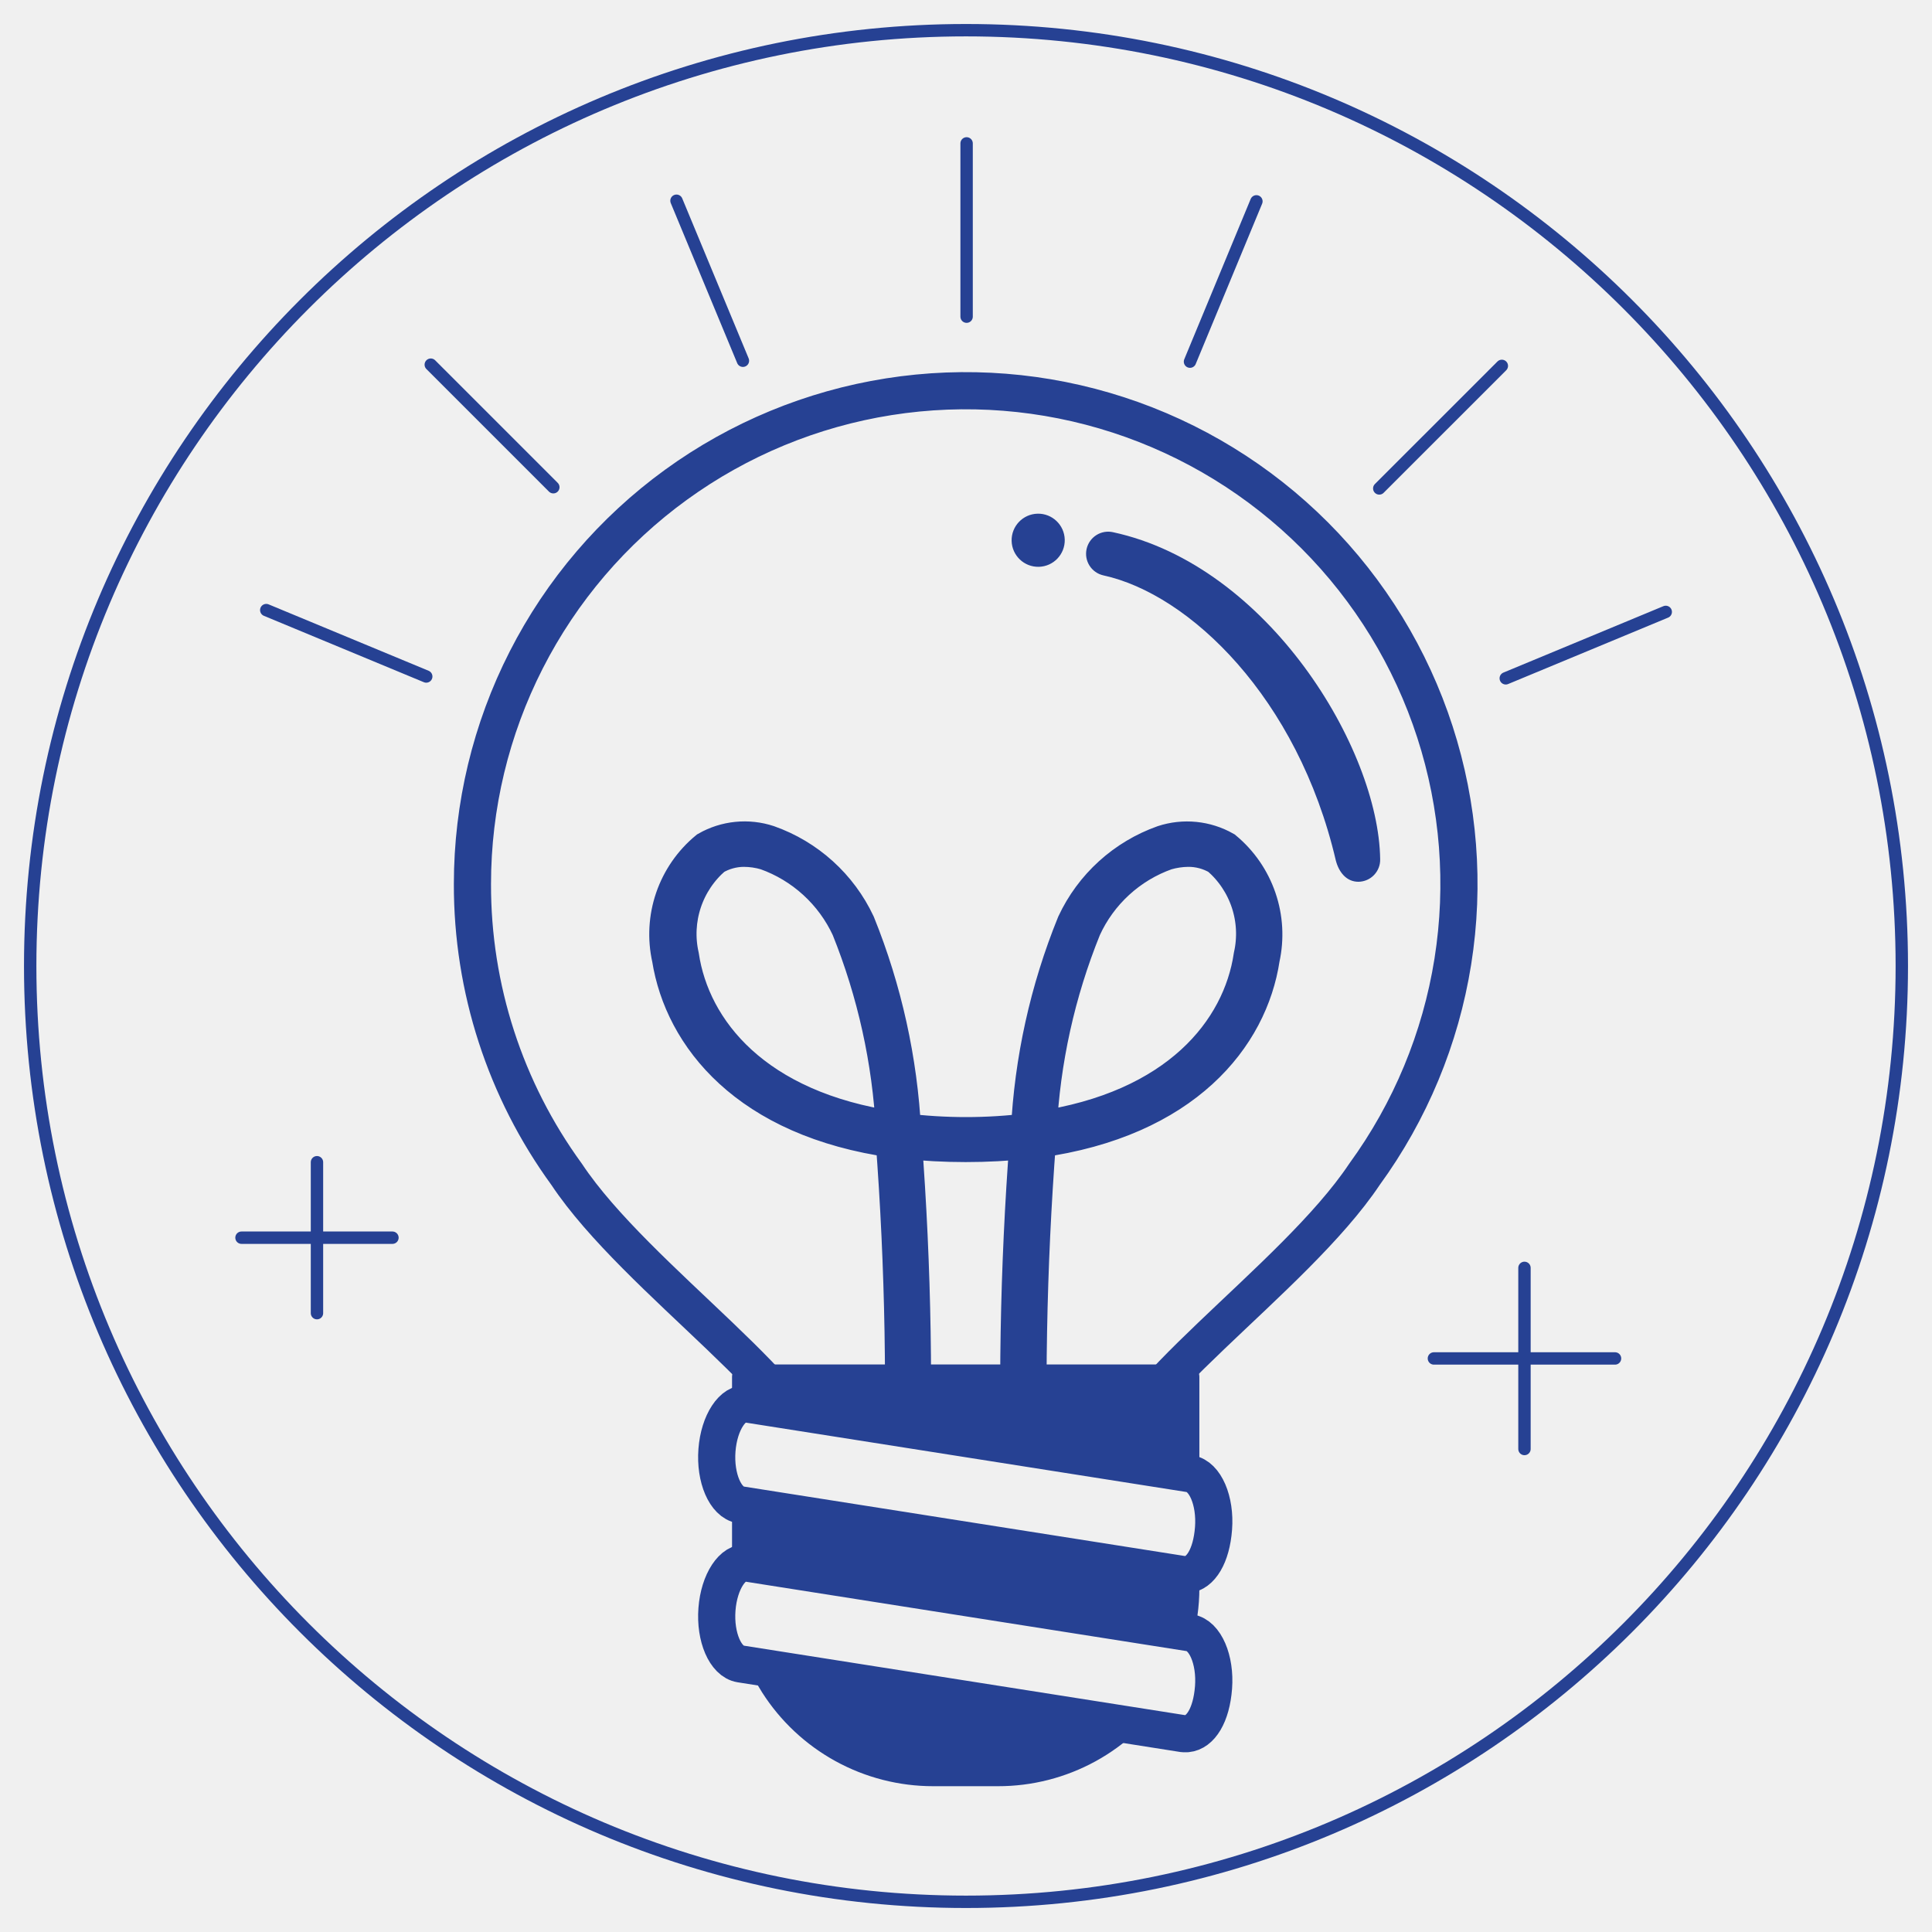
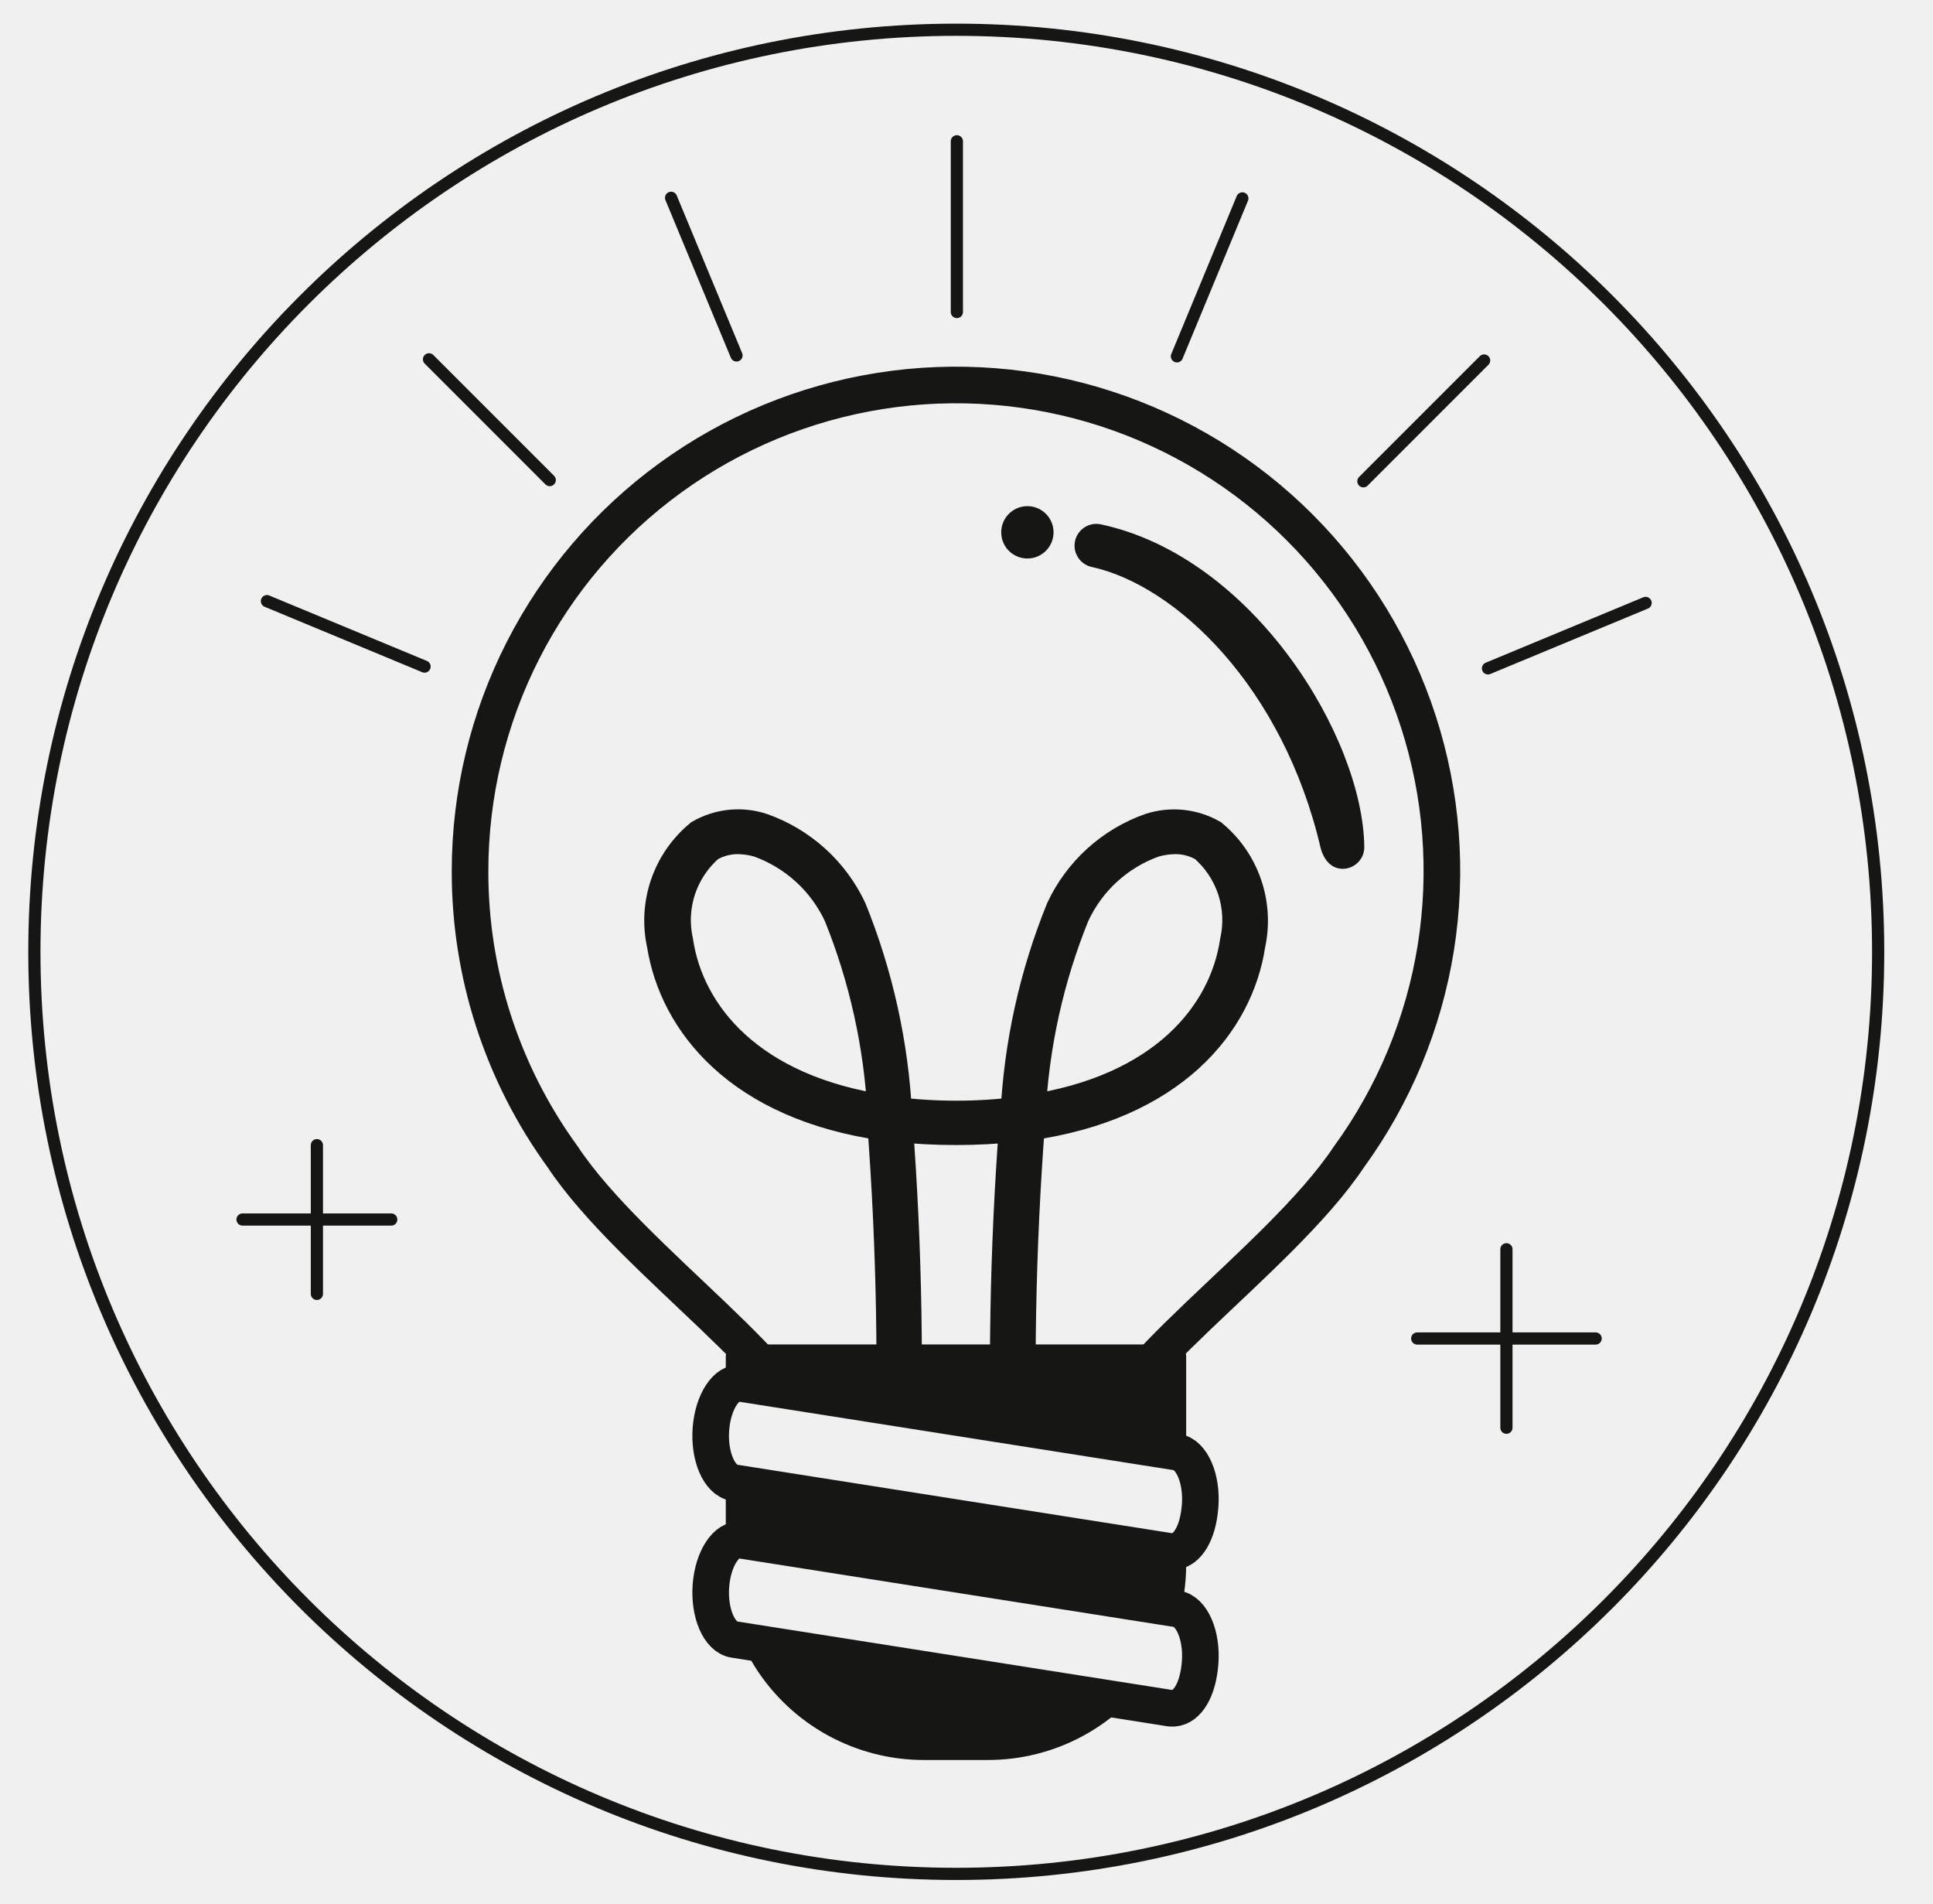
- <svg xmlns="http://www.w3.org/2000/svg" width="156" height="156" viewBox="0 0 156 156" fill="none">
-   <g style="mix-blend-mode:multiply">
-     <path d="M25.594 93.844V106.031" stroke="#28459C" stroke-miterlimit="10" stroke-linecap="round" />
-     <path d="M31.688 99.938H19.5" stroke="#28459C" stroke-miterlimit="10" stroke-linecap="round" />
-     <path d="M123.094 102.375V117" stroke="#28459C" stroke-miterlimit="10" stroke-linecap="round" />
-     <path d="M130.406 109.688H115.781" stroke="#28459C" stroke-miterlimit="10" stroke-linecap="round" />
-     <path d="M38.147 71.37C38.148 65.083 39.637 58.886 42.493 53.285C45.348 47.684 49.489 42.839 54.577 39.146C59.664 35.453 65.554 33.016 71.763 32.035C77.973 31.055 84.327 31.558 90.305 33.504C96.283 35.45 101.715 38.784 106.158 43.232C110.6 47.681 113.926 53.118 115.864 59.098C117.803 65.079 118.297 71.433 117.309 77.642C116.32 83.85 113.875 89.736 110.175 94.819C104.471 103.374 89.7 113.051 89.7 118.852V125.482C89.7 126.129 89.443 126.749 88.986 127.206C88.529 127.663 87.909 127.92 87.263 127.92H68.64C67.993 127.92 67.374 127.663 66.916 127.206C66.459 126.749 66.203 126.129 66.203 125.482V118.852C66.203 113.051 51.431 103.374 45.752 94.819C40.79 88.009 38.127 79.796 38.147 71.37V71.37Z" stroke="#28459C" stroke-width="3" stroke-linejoin="round" />
-     <path d="M82.485 123.045C82.058 112.717 82.237 102.372 83.021 92.064C79.667 92.422 76.284 92.422 72.93 92.064C73.712 102.372 73.883 112.717 73.442 123.045H72.735C73.163 112.692 72.984 102.323 72.199 91.991C60.377 90.334 55.136 83.655 54.137 77.366C53.781 75.773 53.872 74.112 54.401 72.568C54.931 71.024 55.877 69.656 57.135 68.616C57.868 68.197 58.681 67.938 59.521 67.854C60.361 67.77 61.209 67.863 62.01 68.128C63.574 68.681 65.013 69.538 66.243 70.651C67.474 71.764 68.471 73.111 69.176 74.612C71.335 79.957 72.587 85.625 72.881 91.382C76.281 91.805 79.719 91.805 83.119 91.382C83.4 85.623 84.653 79.953 86.824 74.612C87.524 73.111 88.517 71.765 89.743 70.652C90.969 69.539 92.404 68.681 93.966 68.128C94.767 67.866 95.615 67.774 96.454 67.858C97.294 67.942 98.106 68.2 98.841 68.616C100.095 69.659 101.038 71.027 101.566 72.571C102.095 74.114 102.189 75.773 101.839 77.366C100.888 83.679 95.599 90.358 83.777 91.991C82.99 102.323 82.803 112.692 83.216 123.045H82.485ZM95.916 68.494C95.313 68.503 94.715 68.593 94.136 68.762C92.664 69.284 91.312 70.097 90.161 71.152C89.009 72.207 88.082 73.484 87.433 74.904C85.324 80.108 84.104 85.628 83.826 91.236C95.136 89.603 100.206 83.241 101.107 77.196C101.432 75.744 101.357 74.231 100.889 72.818C100.421 71.406 99.578 70.147 98.451 69.176C97.684 68.721 96.807 68.485 95.916 68.494V68.494ZM60.036 68.494C59.177 68.503 58.336 68.738 57.598 69.176C56.471 70.147 55.628 71.406 55.16 72.818C54.692 74.231 54.616 75.744 54.941 77.196C55.843 83.241 60.913 89.603 72.223 91.236C71.933 85.63 70.713 80.111 68.616 74.904C67.959 73.485 67.025 72.211 65.87 71.156C64.715 70.101 63.361 69.287 61.888 68.762C61.287 68.584 60.663 68.494 60.036 68.494V68.494Z" stroke="#28459C" stroke-width="3" stroke-miterlimit="10" />
-     <path d="M95.843 111.174H60.109V128.237C60.108 131.022 60.894 133.751 62.376 136.11C63.765 138.291 65.681 140.086 67.948 141.33C70.214 142.574 72.758 143.227 75.343 143.227H80.584C83.17 143.231 85.715 142.58 87.983 141.336C90.25 140.092 92.166 138.294 93.551 136.11C95.05 133.758 95.845 131.026 95.843 128.237V111.174Z" fill="#28459C" stroke="#28459C" stroke-width="2" stroke-linejoin="round" />
-     <path d="M78.049 11.578V25.569" stroke="#28459C" stroke-linecap="round" stroke-linejoin="round" />
-     <path d="M121.266 29.543L111.369 39.439" stroke="#28459C" stroke-linecap="round" stroke-linejoin="round" />
-     <path d="M34.783 29.445L44.679 39.341" stroke="#28459C" stroke-linecap="round" stroke-linejoin="round" />
-     <path d="M54.624 16.209L59.987 29.128" stroke="#28459C" stroke-linecap="round" stroke-linejoin="round" />
-     <path d="M101.449 16.258L96.086 29.201" stroke="#28459C" stroke-linecap="round" stroke-linejoin="round" />
-     <path d="M134.501 49.408L121.583 54.771" stroke="#28459C" stroke-linecap="round" stroke-linejoin="round" />
-     <path d="M21.499 49.262L34.417 54.624" stroke="#28459C" stroke-linecap="round" stroke-linejoin="round" />
-     <path d="M95.843 127.14C95.747 127.165 95.646 127.165 95.55 127.14L59.792 121.509C58.573 121.314 57.72 119.34 57.891 117.098C58.061 114.855 59.182 113.173 60.328 113.368L96.086 118.999C97.305 119.194 98.158 121.168 97.987 123.411C97.817 125.653 96.939 127.043 95.843 127.14Z" fill="white" stroke="#28459C" stroke-width="3" stroke-linejoin="round" />
-     <path d="M95.843 139.986H95.55L59.792 134.355C58.573 134.16 57.72 132.186 57.891 129.943C58.061 127.701 59.182 126.019 60.328 126.214L96.086 131.844C97.305 132.039 98.158 134.014 97.987 136.256C97.817 138.499 96.939 139.888 95.843 139.986Z" fill="white" stroke="#28459C" stroke-width="3" stroke-linejoin="round" />
-     <path d="M109.687 71.199C108.712 71.199 108.103 70.419 107.859 69.469C104.788 56.331 96.037 47.97 89.091 46.459C88.862 46.407 88.645 46.312 88.453 46.177C88.261 46.042 88.098 45.871 87.972 45.672C87.847 45.474 87.761 45.254 87.721 45.023C87.681 44.791 87.687 44.555 87.738 44.326C87.789 44.097 87.885 43.88 88.02 43.689C88.155 43.497 88.326 43.333 88.524 43.208C88.722 43.082 88.943 42.997 89.174 42.956C89.405 42.916 89.642 42.922 89.871 42.973C102.399 45.679 111.321 60.45 111.442 69.371C111.449 69.607 111.409 69.842 111.324 70.061C111.239 70.281 111.111 70.482 110.947 70.652C110.784 70.823 110.589 70.959 110.372 71.052C110.156 71.146 109.923 71.196 109.687 71.199Z" fill="#28459C" />
-     <path d="M83.88 45.767C85.064 45.739 86.001 44.756 85.973 43.571C85.944 42.387 84.961 41.45 83.777 41.478C82.592 41.507 81.656 42.49 81.684 43.675C81.713 44.859 82.696 45.796 83.88 45.767Z" fill="#28459C" />
-     <path d="M78 153.562C119.732 153.562 153.562 119.732 153.562 78C153.562 36.268 119.732 2.438 78 2.438C36.268 2.438 2.438 36.268 2.438 78C2.438 119.732 36.268 153.562 78 153.562Z" stroke="#28459C" stroke-miterlimit="10" stroke-linecap="round" />
+ <svg xmlns="http://www.w3.org/2000/svg" width="65" height="64" viewBox="0 0 65 64" fill="none">
+   <g clip-path="url(#clip0_1_7513)">
+     <g style="mix-blend-mode:multiply">
+       <path d="M10.656 38.5V43.5" stroke="#171716" stroke-width="0.41" stroke-miterlimit="10" stroke-linecap="round" />
+       <path d="M13.156 41H8.156" stroke="#171716" stroke-width="0.41" stroke-miterlimit="10" stroke-linecap="round" />
+       <path d="M50.656 42V48" stroke="#171716" stroke-width="0.41" stroke-miterlimit="10" stroke-linecap="round" />
+       <path d="M53.656 45H47.656" stroke="#171716" stroke-width="0.41" stroke-miterlimit="10" stroke-linecap="round" />
+       <path d="M15.806 29.28C15.807 26.701 16.418 24.158 17.589 21.861C18.761 19.563 20.459 17.575 22.547 16.06C24.634 14.545 27.05 13.545 29.598 13.143C32.145 12.74 34.752 12.947 37.204 13.745C39.657 14.544 41.886 15.911 43.708 17.736C45.531 19.561 46.895 21.792 47.69 24.245C48.486 26.699 48.688 29.306 48.283 31.853C47.877 34.4 46.874 36.815 45.356 38.9C43.016 42.41 36.956 46.38 36.956 48.76V51.48C36.956 51.745 36.851 52 36.663 52.187C36.476 52.375 36.221 52.48 35.956 52.48H28.316C28.051 52.48 27.797 52.375 27.609 52.187C27.422 52 27.316 51.745 27.316 51.48V48.76C27.316 46.38 21.256 42.41 18.926 38.9C16.891 36.106 15.798 32.737 15.806 29.28Z" stroke="#171716" stroke-width="1.231" stroke-linejoin="round" />
+       <path d="M33.996 50.48C33.821 46.243 33.895 41.999 34.216 37.77C32.84 37.917 31.452 37.917 30.076 37.77C30.397 41.999 30.467 46.243 30.286 50.48H29.996C30.172 46.233 30.098 41.979 29.776 37.74C24.926 37.06 22.776 34.32 22.366 31.74C22.22 31.086 22.258 30.405 22.475 29.771C22.692 29.138 23.08 28.577 23.596 28.15C23.897 27.978 24.23 27.872 24.575 27.837C24.919 27.803 25.267 27.841 25.596 27.95C26.238 28.177 26.828 28.529 27.333 28.985C27.838 29.442 28.247 29.994 28.536 30.61C29.422 32.803 29.936 35.128 30.056 37.49C31.451 37.664 32.862 37.664 34.256 37.49C34.372 35.127 34.886 32.801 35.776 30.61C36.064 29.994 36.471 29.442 36.974 28.985C37.477 28.529 38.066 28.177 38.706 27.95C39.035 27.843 39.383 27.805 39.727 27.839C40.072 27.874 40.405 27.98 40.706 28.15C41.221 28.578 41.608 29.14 41.824 29.773C42.041 30.406 42.08 31.086 41.936 31.74C41.546 34.33 39.376 37.07 34.526 37.74C34.203 41.979 34.127 46.233 34.296 50.48H33.996ZM39.506 28.1C39.259 28.104 39.014 28.141 38.776 28.21C38.172 28.424 37.618 28.758 37.145 29.191C36.673 29.624 36.292 30.147 36.026 30.73C35.161 32.865 34.661 35.13 34.546 37.43C39.186 36.76 41.266 34.15 41.636 31.67C41.769 31.074 41.739 30.454 41.547 29.874C41.355 29.295 41.009 28.778 40.546 28.38C40.232 28.193 39.872 28.096 39.506 28.1ZM24.786 28.1C24.434 28.104 24.089 28.2 23.786 28.38C23.324 28.778 22.978 29.295 22.786 29.874C22.594 30.454 22.563 31.074 22.696 31.67C23.066 34.15 25.146 36.76 29.786 37.43C29.667 35.13 29.167 32.866 28.306 30.73C28.037 30.148 27.654 29.625 27.18 29.192C26.706 28.76 26.151 28.426 25.546 28.21C25.299 28.137 25.044 28.1 24.786 28.1Z" stroke="#171716" stroke-width="1.231" stroke-miterlimit="10" />
+       <path d="M39.476 45.61H24.816V52.61C24.816 53.753 25.138 54.872 25.746 55.84C26.316 56.735 27.102 57.471 28.032 57.982C28.962 58.492 30.006 58.76 31.066 58.76H33.216C34.277 58.761 35.322 58.494 36.252 57.984C37.182 57.474 37.968 56.736 38.536 55.84C39.151 54.875 39.477 53.754 39.476 52.61V45.61Z" fill="#171716" stroke="#171716" stroke-width="0.821" stroke-linejoin="round" />
+       <path d="M32.176 4.75V10.49" stroke="#171716" stroke-width="0.41" stroke-linecap="round" stroke-linejoin="round" />
+       <path d="M49.906 12.12L45.846 16.18" stroke="#171716" stroke-width="0.41" stroke-linecap="round" stroke-linejoin="round" />
+       <path d="M14.426 12.08L18.486 16.14" stroke="#171716" stroke-width="0.41" stroke-linecap="round" stroke-linejoin="round" />
+       <path d="M22.566 6.65L24.766 11.95" stroke="#171716" stroke-width="0.41" stroke-linecap="round" stroke-linejoin="round" />
+       <path d="M41.776 6.67L39.576 11.98" stroke="#171716" stroke-width="0.41" stroke-linecap="round" stroke-linejoin="round" />
+       <path d="M55.336 20.27L50.036 22.47" stroke="#171716" stroke-width="0.41" stroke-linecap="round" stroke-linejoin="round" />
+       <path d="M8.976 20.21L14.276 22.41" stroke="#171716" stroke-width="0.41" stroke-linecap="round" stroke-linejoin="round" />
+       <path d="M39.476 52.16C39.437 52.17 39.396 52.17 39.356 52.16L24.686 49.85C24.186 49.77 23.836 48.96 23.906 48.04C23.976 47.12 24.436 46.43 24.906 46.51L39.576 48.82C40.076 48.9 40.426 49.71 40.356 50.63C40.286 51.55 39.926 52.12 39.476 52.16Z" fill="white" stroke="#171716" stroke-width="1.231" stroke-linejoin="round" />
+       <path d="M39.476 57.43H39.356L24.686 55.12C24.186 55.04 23.836 54.23 23.906 53.31C23.976 52.39 24.436 51.7 24.906 51.78L39.576 54.09C40.076 54.17 40.426 54.98 40.356 55.9C40.286 56.82 39.926 57.39 39.476 57.43Z" fill="white" stroke="#171716" stroke-width="1.231" stroke-linejoin="round" />
+       <path d="M45.156 29.21C44.756 29.21 44.506 28.89 44.406 28.5C43.146 23.11 39.556 19.68 36.706 19.06C36.612 19.039 36.523 19 36.445 18.944C36.366 18.889 36.299 18.819 36.248 18.737C36.196 18.656 36.161 18.566 36.144 18.471C36.128 18.376 36.13 18.279 36.151 18.185C36.172 18.091 36.212 18.002 36.267 17.924C36.322 17.845 36.392 17.778 36.474 17.726C36.555 17.675 36.646 17.64 36.74 17.623C36.835 17.607 36.932 17.609 37.026 17.63C42.166 18.74 45.826 24.8 45.876 28.46C45.879 28.557 45.862 28.653 45.828 28.743C45.793 28.833 45.74 28.916 45.673 28.986C45.606 29.055 45.526 29.111 45.437 29.15C45.348 29.188 45.253 29.209 45.156 29.21Z" fill="#171716" />
+       <path d="M34.569 18.776C35.054 18.765 35.439 18.361 35.427 17.875C35.415 17.39 35.012 17.005 34.526 17.017C34.04 17.029 33.656 17.432 33.668 17.918C33.679 18.404 34.083 18.788 34.569 18.776Z" fill="#171716" />
+       <path d="M32.156 63C49.277 63 63.156 49.121 63.156 32C63.156 14.879 49.277 1 32.156 1C15.035 1 1.156 14.879 1.156 32C1.156 49.121 15.035 63 32.156 63Z" stroke="#171716" stroke-width="0.41" stroke-miterlimit="10" stroke-linecap="round" />
+     </g>
  </g>
+   <defs>
+     <clipPath id="clip0_1_7513">
+       <rect width="64" height="64" fill="white" transform="translate(0.15625)" />
+     </clipPath>
+   </defs>
</svg>
